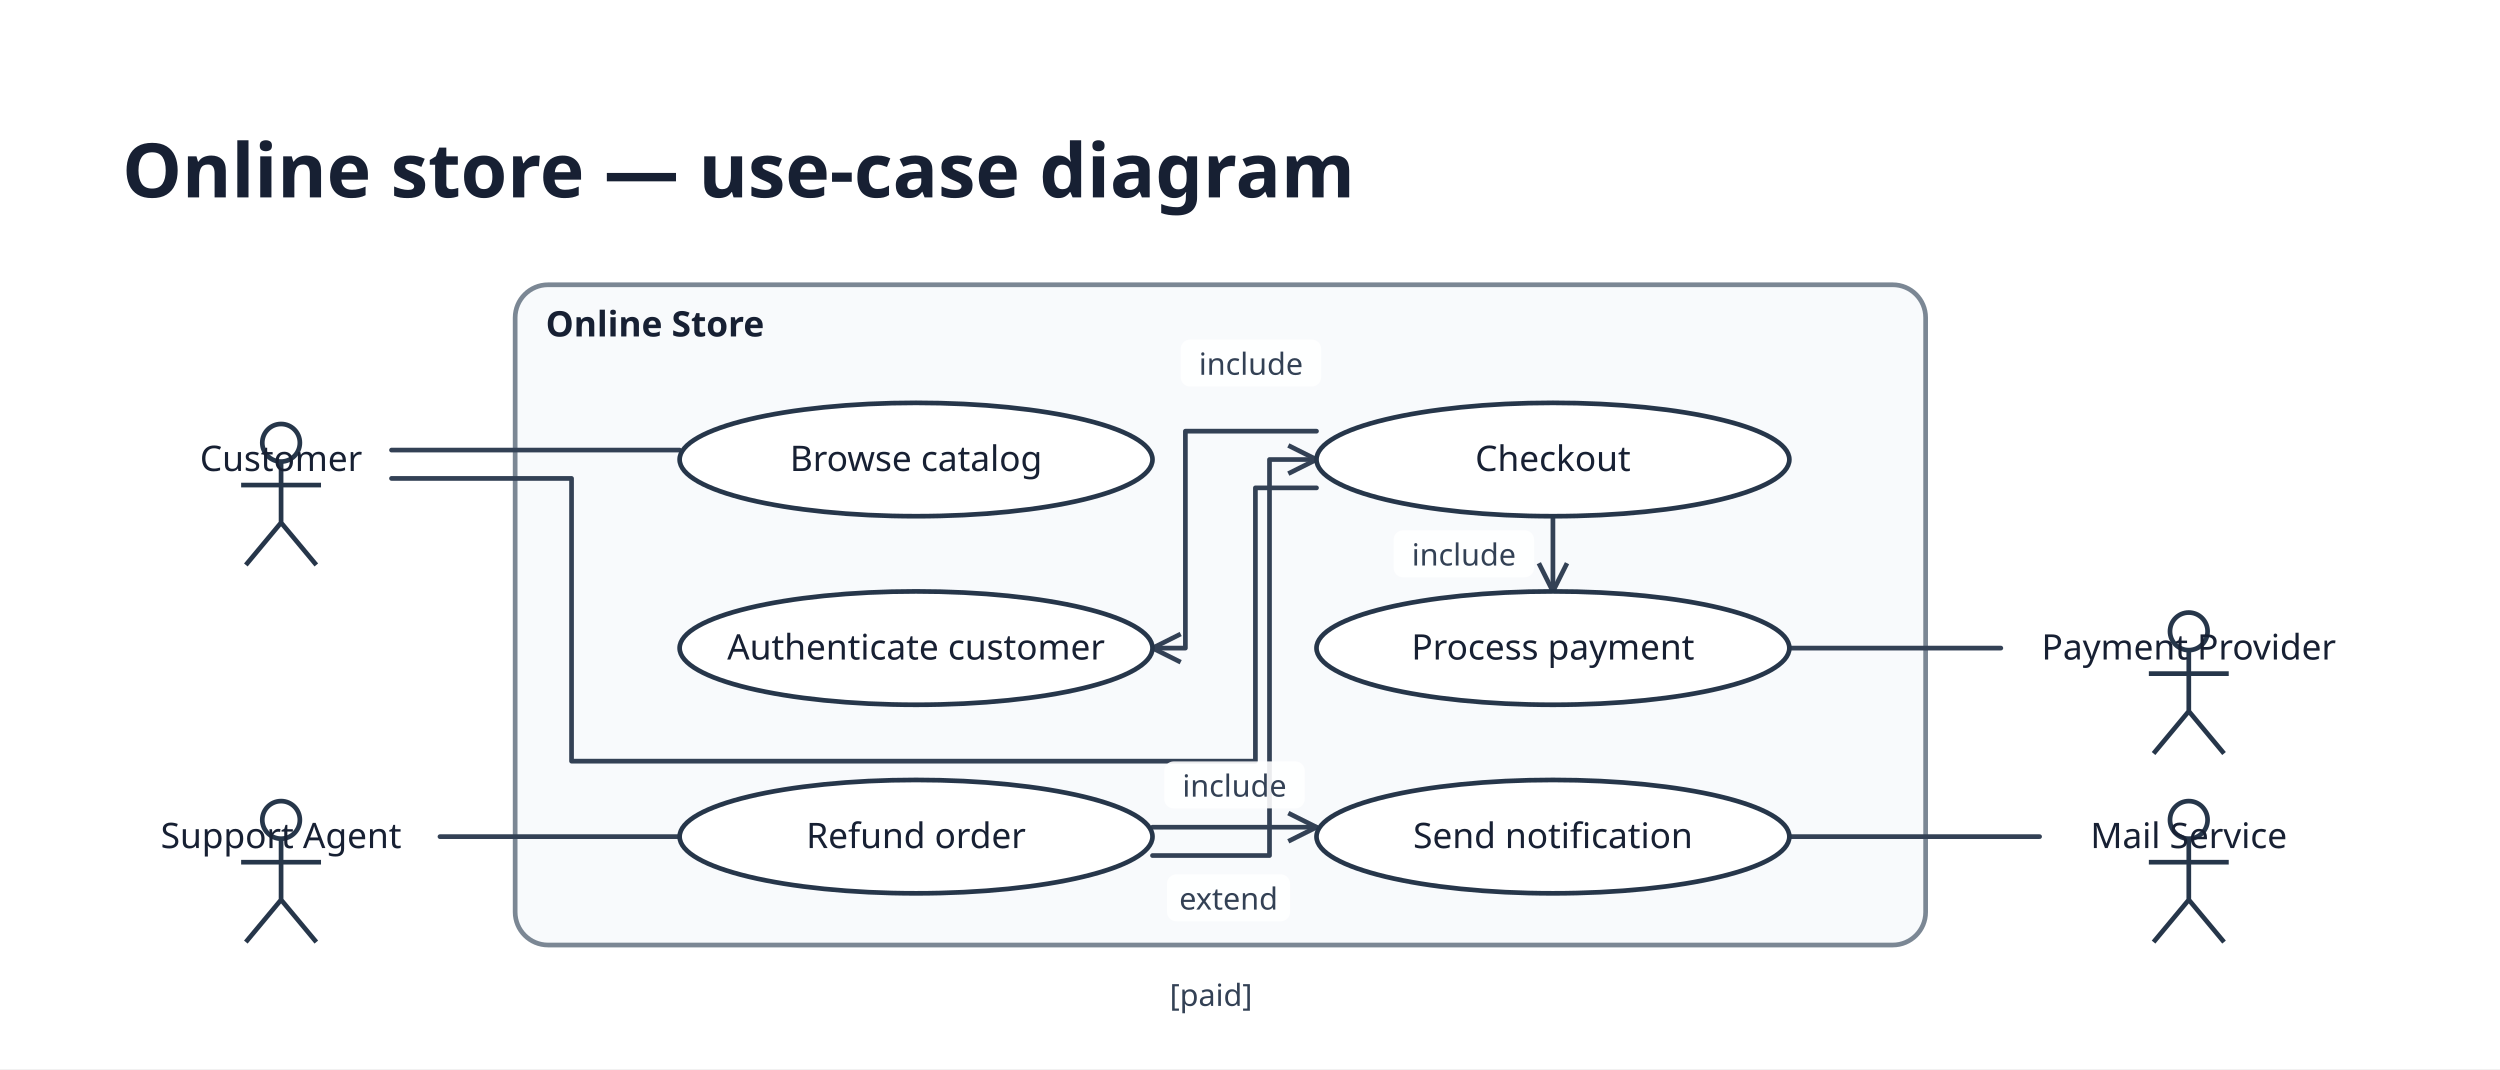
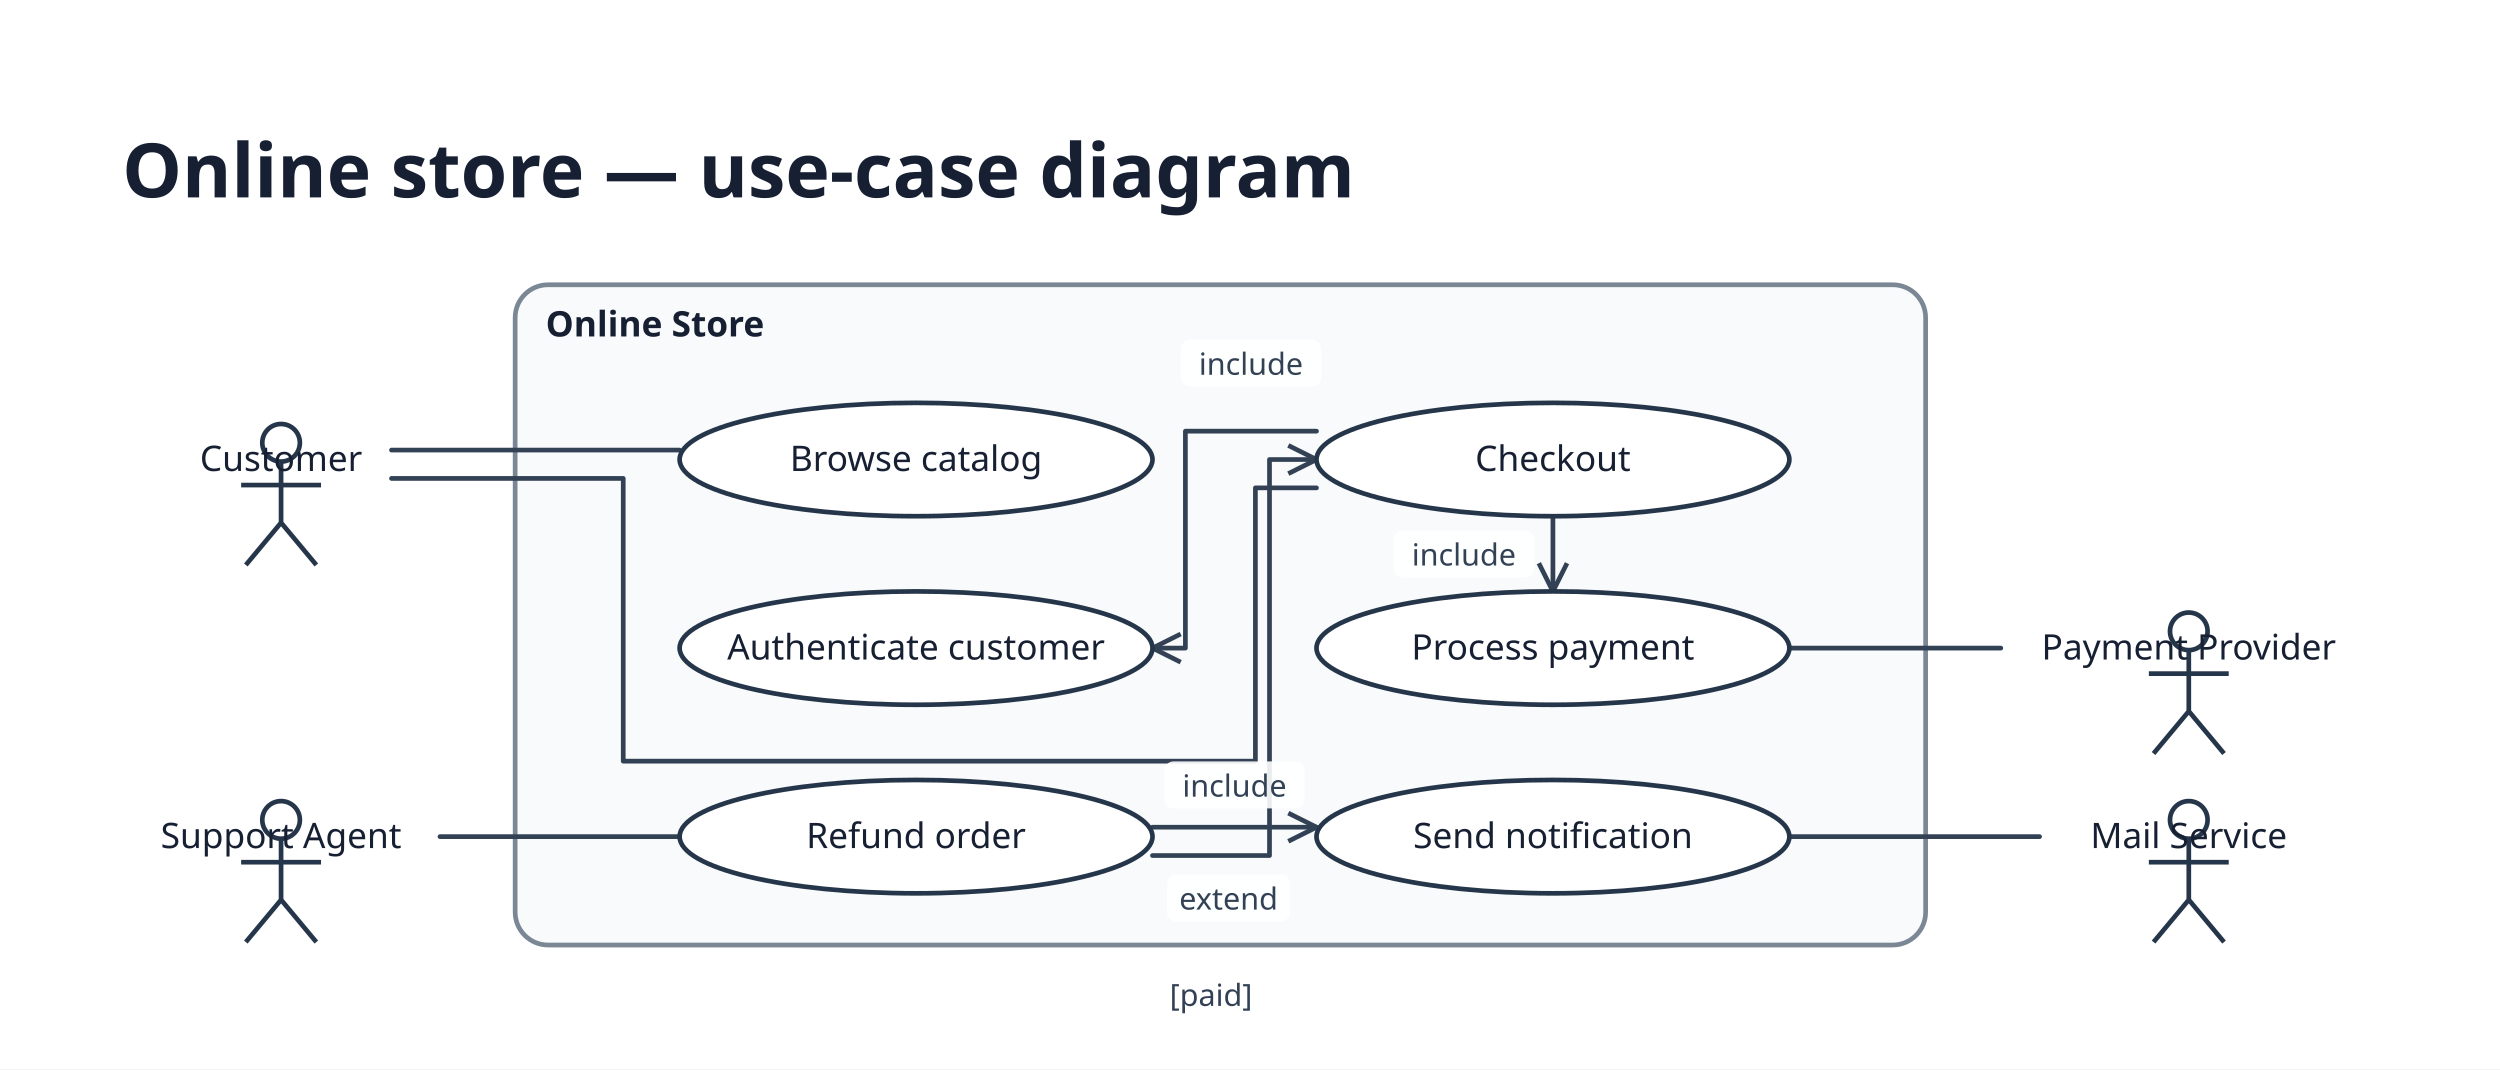
<svg xmlns="http://www.w3.org/2000/svg" width="1064" height="455" viewBox="0 0 1064 455" role="img" aria-label="uml-use-case-example">
  <rect width="100%" height="100%" fill="#ffffff" />
  <g id="boundaries">
    <rect x="219.25" y="121.2" width="600.3" height="281" rx="14" fill="#f8fafc" stroke="#7b8794" stroke-width="2" />
  </g>
  <g id="corridor-dividers" />
  <g id="lines">
    <g data-line="checkout-auth">
      <polyline points="560.3,183.512 504.5,183.512 504.5,275.825 490.5,275.825" fill="none" stroke="#334155" stroke-width="2" stroke-linejoin="round" stroke-linecap="round" />
      <path d="M 502.5 269.825 L 490.5 275.825 L 502.5 281.825" fill="none" stroke="#334155" stroke-width="2" stroke-linejoin="round" />
    </g>
    <g data-line="checkout-pay">
      <polyline points="660.925,219.7 660.925,251.7" fill="none" stroke="#334155" stroke-width="2" stroke-linejoin="round" stroke-linecap="round" />
      <path d="M 654.925 239.7 L 660.925 251.7 L 666.925 239.7" fill="none" stroke="#334155" stroke-width="2" stroke-linejoin="round" />
    </g>
    <g data-line="refund-notify">
      <polyline points="490.5,352.054 560.3,352.054" fill="none" stroke="#334155" stroke-width="2" stroke-linejoin="round" stroke-linecap="round" />
      <path d="M 548.3 358.054 L 560.3 352.054 L 548.3 346.054" fill="none" stroke="#334155" stroke-width="2" stroke-linejoin="round" />
    </g>
    <g data-line="refund-checkout">
      <polyline points="490.5,364.117 540.3,364.117 540.3,195.575 560.3,195.575" fill="none" stroke="#334155" stroke-width="2" stroke-linejoin="round" stroke-linecap="round" />
      <path d="M 548.3 201.575 L 560.3 195.575 L 548.3 189.575" fill="none" stroke="#334155" stroke-width="2" stroke-linejoin="round" />
    </g>
    <g data-line="customer-browse">
      <polyline points="166.625,191.554 289.25,191.554" fill="none" stroke="#334155" stroke-width="2" stroke-linejoin="round" stroke-linecap="round" />
    </g>
    <g data-line="customer-checkout">
-       <polyline points="166.625,203.617 243.25,203.617 243.25,323.95 534.3,323.95 534.3,207.637 560.3,207.637" fill="none" stroke="#334155" stroke-width="2" stroke-linejoin="round" stroke-linecap="round" />
+       <polyline points="166.625,203.617 265.25,203.617 265.25,323.95 534.3,323.95 534.3,207.637 560.3,207.637" fill="none" stroke="#334155" stroke-width="2" stroke-linejoin="round" stroke-linecap="round" />
    </g>
    <g data-line="support-refund">
      <polyline points="187.25,356.075 289.25,356.075" fill="none" stroke="#334155" stroke-width="2" stroke-linejoin="round" stroke-linecap="round" />
    </g>
    <g data-line="provider-pay">
      <polyline points="851.55,275.825 761.55,275.825" fill="none" stroke="#334155" stroke-width="2" stroke-linejoin="round" stroke-linecap="round" />
    </g>
    <g data-line="mail-notify">
      <polyline points="868.05,356.075 761.55,356.075" fill="none" stroke="#334155" stroke-width="2" stroke-linejoin="round" stroke-linecap="round" />
    </g>
  </g>
  <g id="objects">
    <g fill="none" stroke="#26364a" stroke-width="2">
      <circle cx="119.625" cy="188.45" r="8" />
      <path d="M 119.625 196.45 V 222.45 M 102.625 206.45 H 136.625 M 119.625 222.45 L 104.625 240.45 M 119.625 222.45 L 134.625 240.45" />
    </g>
    <g fill="none" stroke="#26364a" stroke-width="2">
      <circle cx="119.625" cy="348.95" r="8" />
      <path d="M 119.625 356.95 V 382.95 M 102.625 366.95 H 136.625 M 119.625 382.95 L 104.625 400.95 M 119.625 382.95 L 134.625 400.95" />
    </g>
    <ellipse cx="389.875" cy="195.575" rx="100.625" ry="24.125" fill="#ffffff" stroke="#26364a" stroke-width="2" />
    <ellipse cx="660.925" cy="195.575" rx="100.625" ry="24.125" fill="#ffffff" stroke="#26364a" stroke-width="2" />
    <ellipse cx="389.875" cy="275.825" rx="100.625" ry="24.125" fill="#ffffff" stroke="#26364a" stroke-width="2" />
    <ellipse cx="660.925" cy="275.825" rx="100.625" ry="24.125" fill="#ffffff" stroke="#26364a" stroke-width="2" />
    <ellipse cx="389.875" cy="356.075" rx="100.625" ry="24.125" fill="#ffffff" stroke="#26364a" stroke-width="2" />
    <ellipse cx="660.925" cy="356.075" rx="100.625" ry="24.125" fill="#ffffff" stroke="#26364a" stroke-width="2" />
    <g fill="none" stroke="#26364a" stroke-width="2">
      <circle cx="931.55" cy="268.7" r="8" />
      <path d="M 931.55 276.7 V 302.7 M 914.55 286.7 H 948.55 M 931.55 302.7 L 916.55 320.7 M 931.55 302.7 L 946.55 320.7" />
    </g>
    <g fill="none" stroke="#26364a" stroke-width="2">
      <circle cx="931.55" cy="348.95" r="8" />
      <path d="M 931.55 356.95 V 382.95 M 914.55 366.95 H 948.55 M 931.55 382.95 L 916.55 400.95 M 931.55 382.95 L 946.55 400.95" />
    </g>
  </g>
  <g id="ports" />
  <g id="text">
    <text x="52" y="84" text-anchor="start" fill="#172033" font-family="ui-rounded, 'Comic Sans MS', sans-serif" font-size="32" font-weight="700">Online store — use-case diagram</text>
    <text x="119.625" y="200.45" text-anchor="middle" fill="#172033" font-family="ui-rounded, 'Comic Sans MS', sans-serif" font-size="15" font-weight="450">Customer</text>
    <text x="119.625" y="360.95" text-anchor="middle" fill="#172033" font-family="ui-rounded, 'Comic Sans MS', sans-serif" font-size="15" font-weight="450">Support Agent</text>
    <text x="232.25" y="143.2" text-anchor="start" fill="#172033" font-family="ui-rounded, 'Comic Sans MS', sans-serif" font-size="15" font-weight="700">Online Store</text>
    <text x="389.875" y="200.45" text-anchor="middle" fill="#172033" font-family="ui-rounded, 'Comic Sans MS', sans-serif" font-size="15" font-weight="450">Browse catalog</text>
    <text x="660.925" y="200.45" text-anchor="middle" fill="#172033" font-family="ui-rounded, 'Comic Sans MS', sans-serif" font-size="15" font-weight="450">Checkout</text>
    <text x="389.875" y="280.7" text-anchor="middle" fill="#172033" font-family="ui-rounded, 'Comic Sans MS', sans-serif" font-size="15" font-weight="450">Authenticate customer</text>
    <text x="660.925" y="280.7" text-anchor="middle" fill="#172033" font-family="ui-rounded, 'Comic Sans MS', sans-serif" font-size="15" font-weight="450">Process payment</text>
    <text x="389.875" y="360.95" text-anchor="middle" fill="#172033" font-family="ui-rounded, 'Comic Sans MS', sans-serif" font-size="15" font-weight="450">Refund order</text>
    <text x="660.925" y="360.95" text-anchor="middle" fill="#172033" font-family="ui-rounded, 'Comic Sans MS', sans-serif" font-size="15" font-weight="450">Send notification</text>
    <text x="931.55" y="280.7" text-anchor="middle" fill="#172033" font-family="ui-rounded, 'Comic Sans MS', sans-serif" font-size="15" font-weight="450">Payment Provider</text>
    <text x="931.55" y="360.95" text-anchor="middle" fill="#172033" font-family="ui-rounded, 'Comic Sans MS', sans-serif" font-size="15" font-weight="450">Mail Service</text>
    <g>
      <rect x="502.5" y="144.512" width="59.8" height="20" rx="4" fill="#ffffff" fill-opacity=".9" />
      <text x="532.4" y="159.512" text-anchor="middle" font-family="ui-rounded, sans-serif" font-size="13" fill="#334155">include</text>
    </g>
    <g>
      <rect x="593.125" y="225.7" width="59.8" height="20" rx="4" fill="#ffffff" fill-opacity=".9" />
      <text x="623.025" y="240.7" text-anchor="middle" font-family="ui-rounded, sans-serif" font-size="13" fill="#334155">include</text>
    </g>
    <g>
      <rect x="495.5" y="324.054" width="59.8" height="20" rx="4" fill="#ffffff" fill-opacity=".9" />
      <text x="525.4" y="339.054" text-anchor="middle" font-family="ui-rounded, sans-serif" font-size="13" fill="#334155">include</text>
    </g>
    <g>
      <rect x="496.67" y="372.117" width="52.4" height="20" rx="4" fill="#ffffff" fill-opacity=".9" />
      <text x="522.87" y="387.117" text-anchor="middle" font-family="ui-rounded, sans-serif" font-size="13" fill="#334155">extend</text>
    </g>
    <g>
      <rect x="489.2" y="413.117" width="52.4" height="20" rx="4" fill="#ffffff" fill-opacity=".9" />
      <text x="515.4" y="428.117" text-anchor="middle" font-family="ui-rounded, sans-serif" font-size="13" fill="#334155">[paid]</text>
    </g>
  </g>
</svg>
